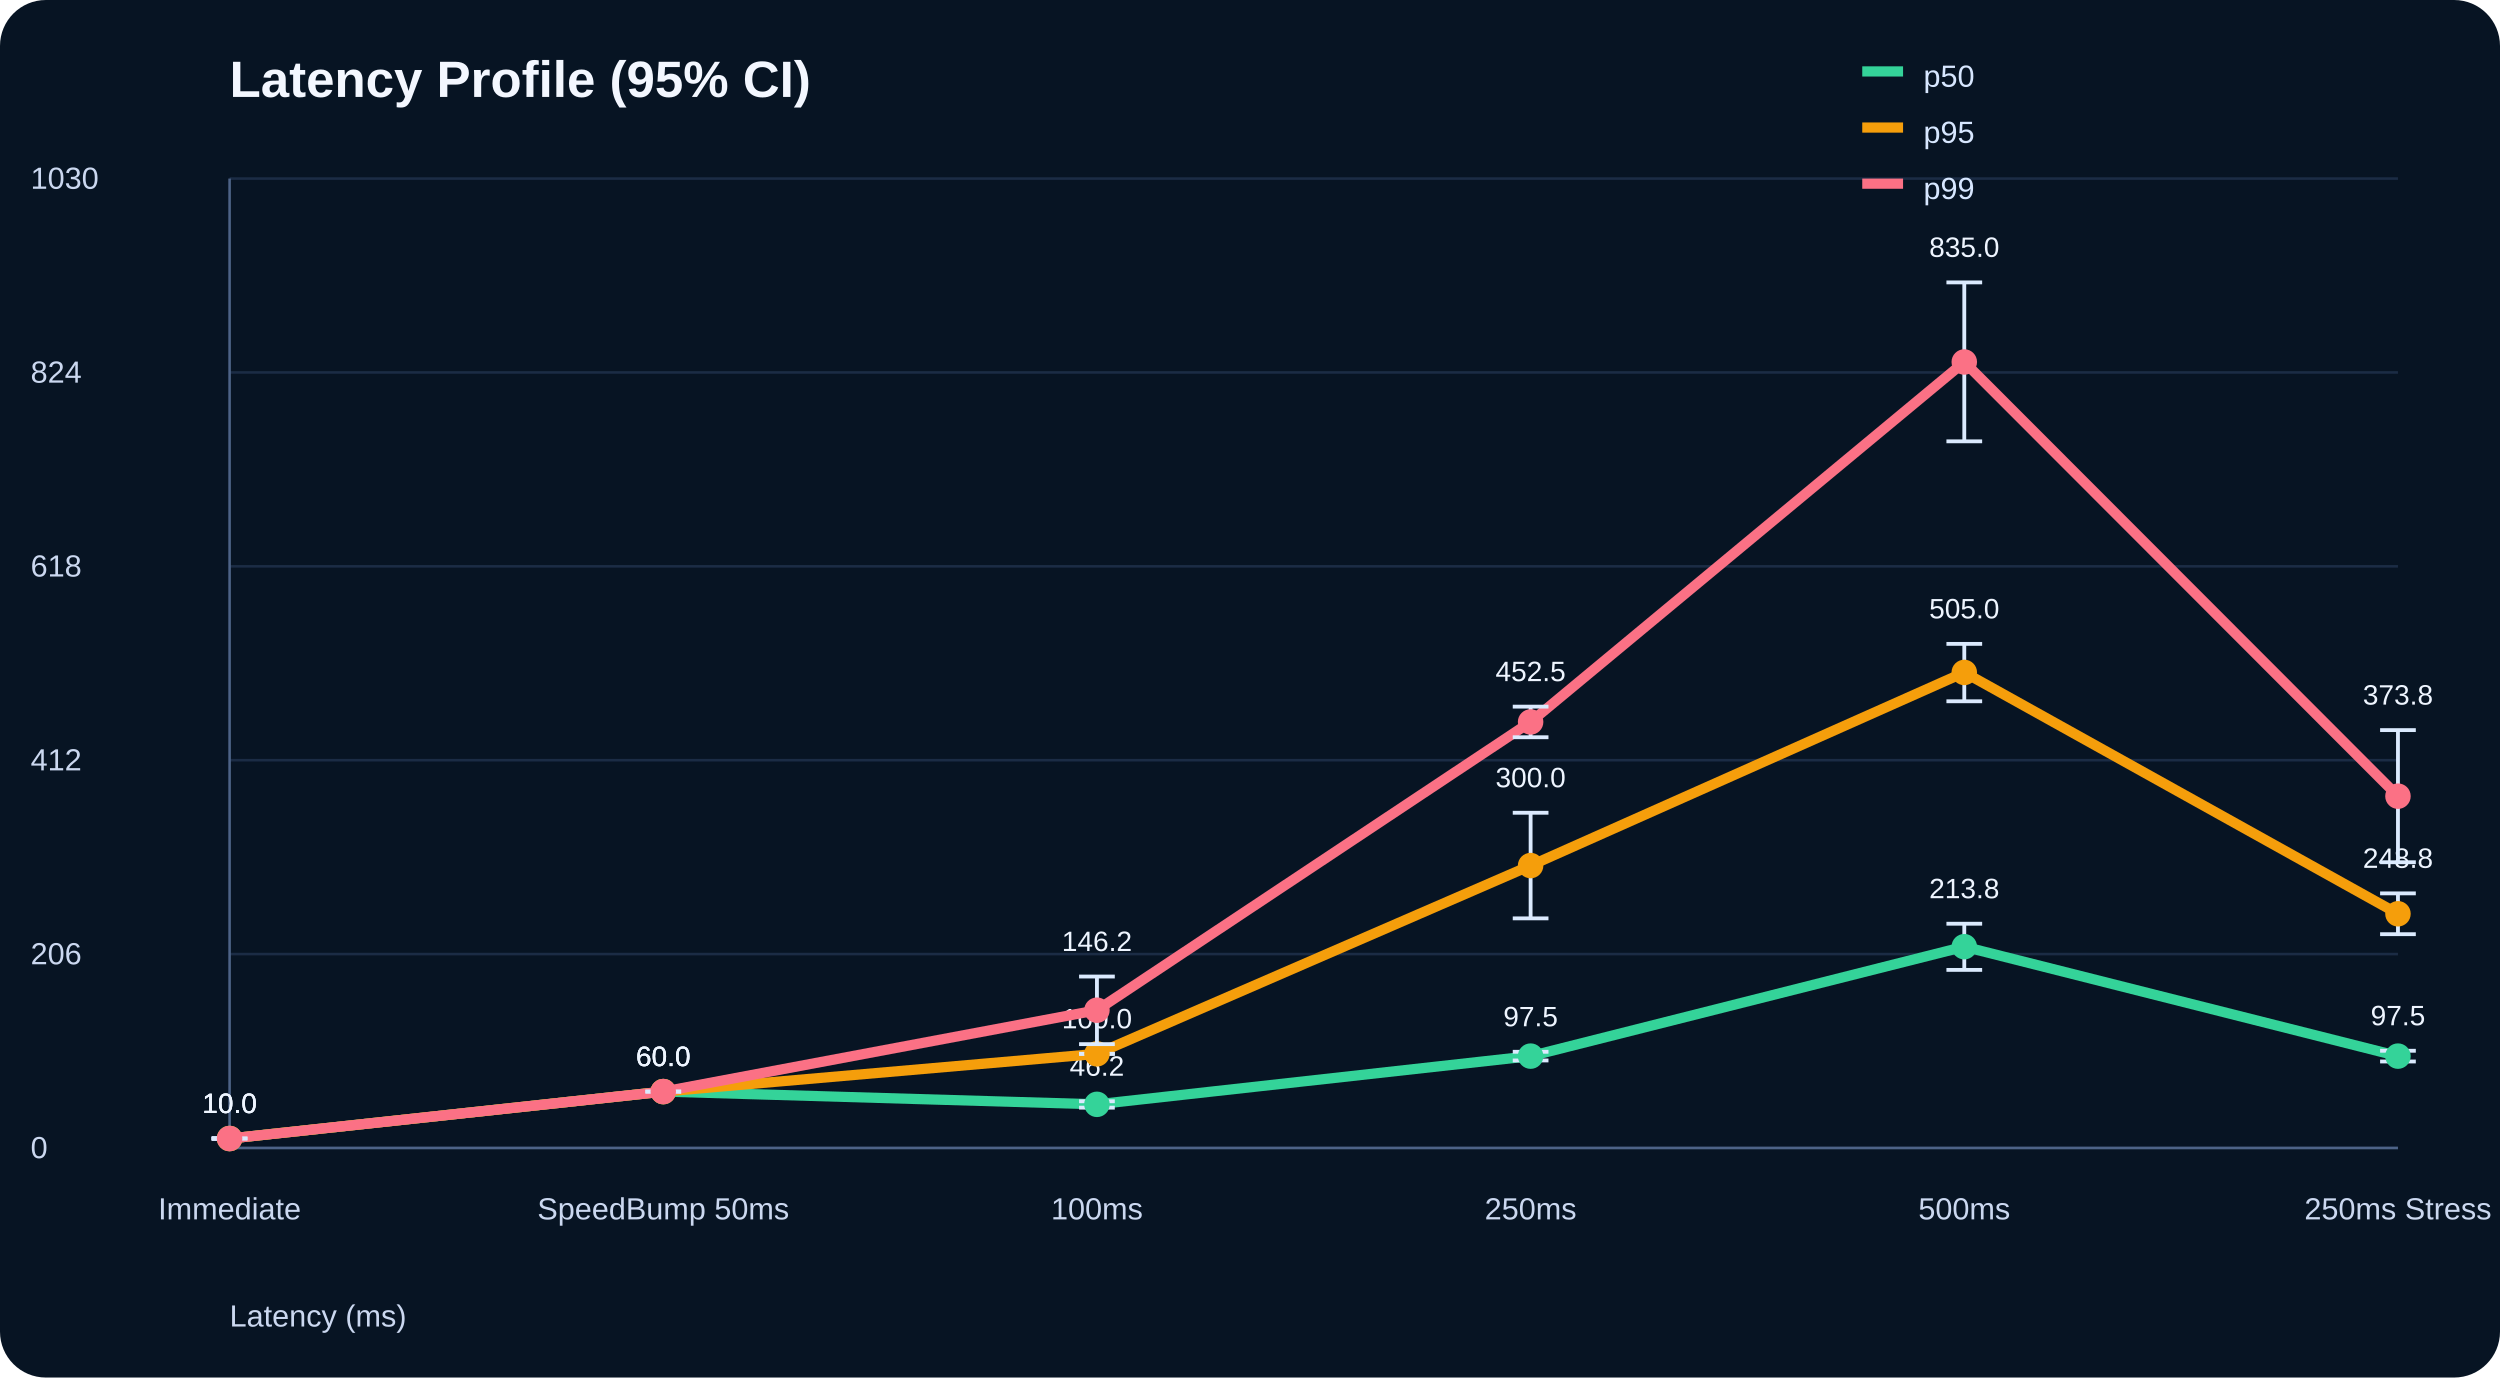
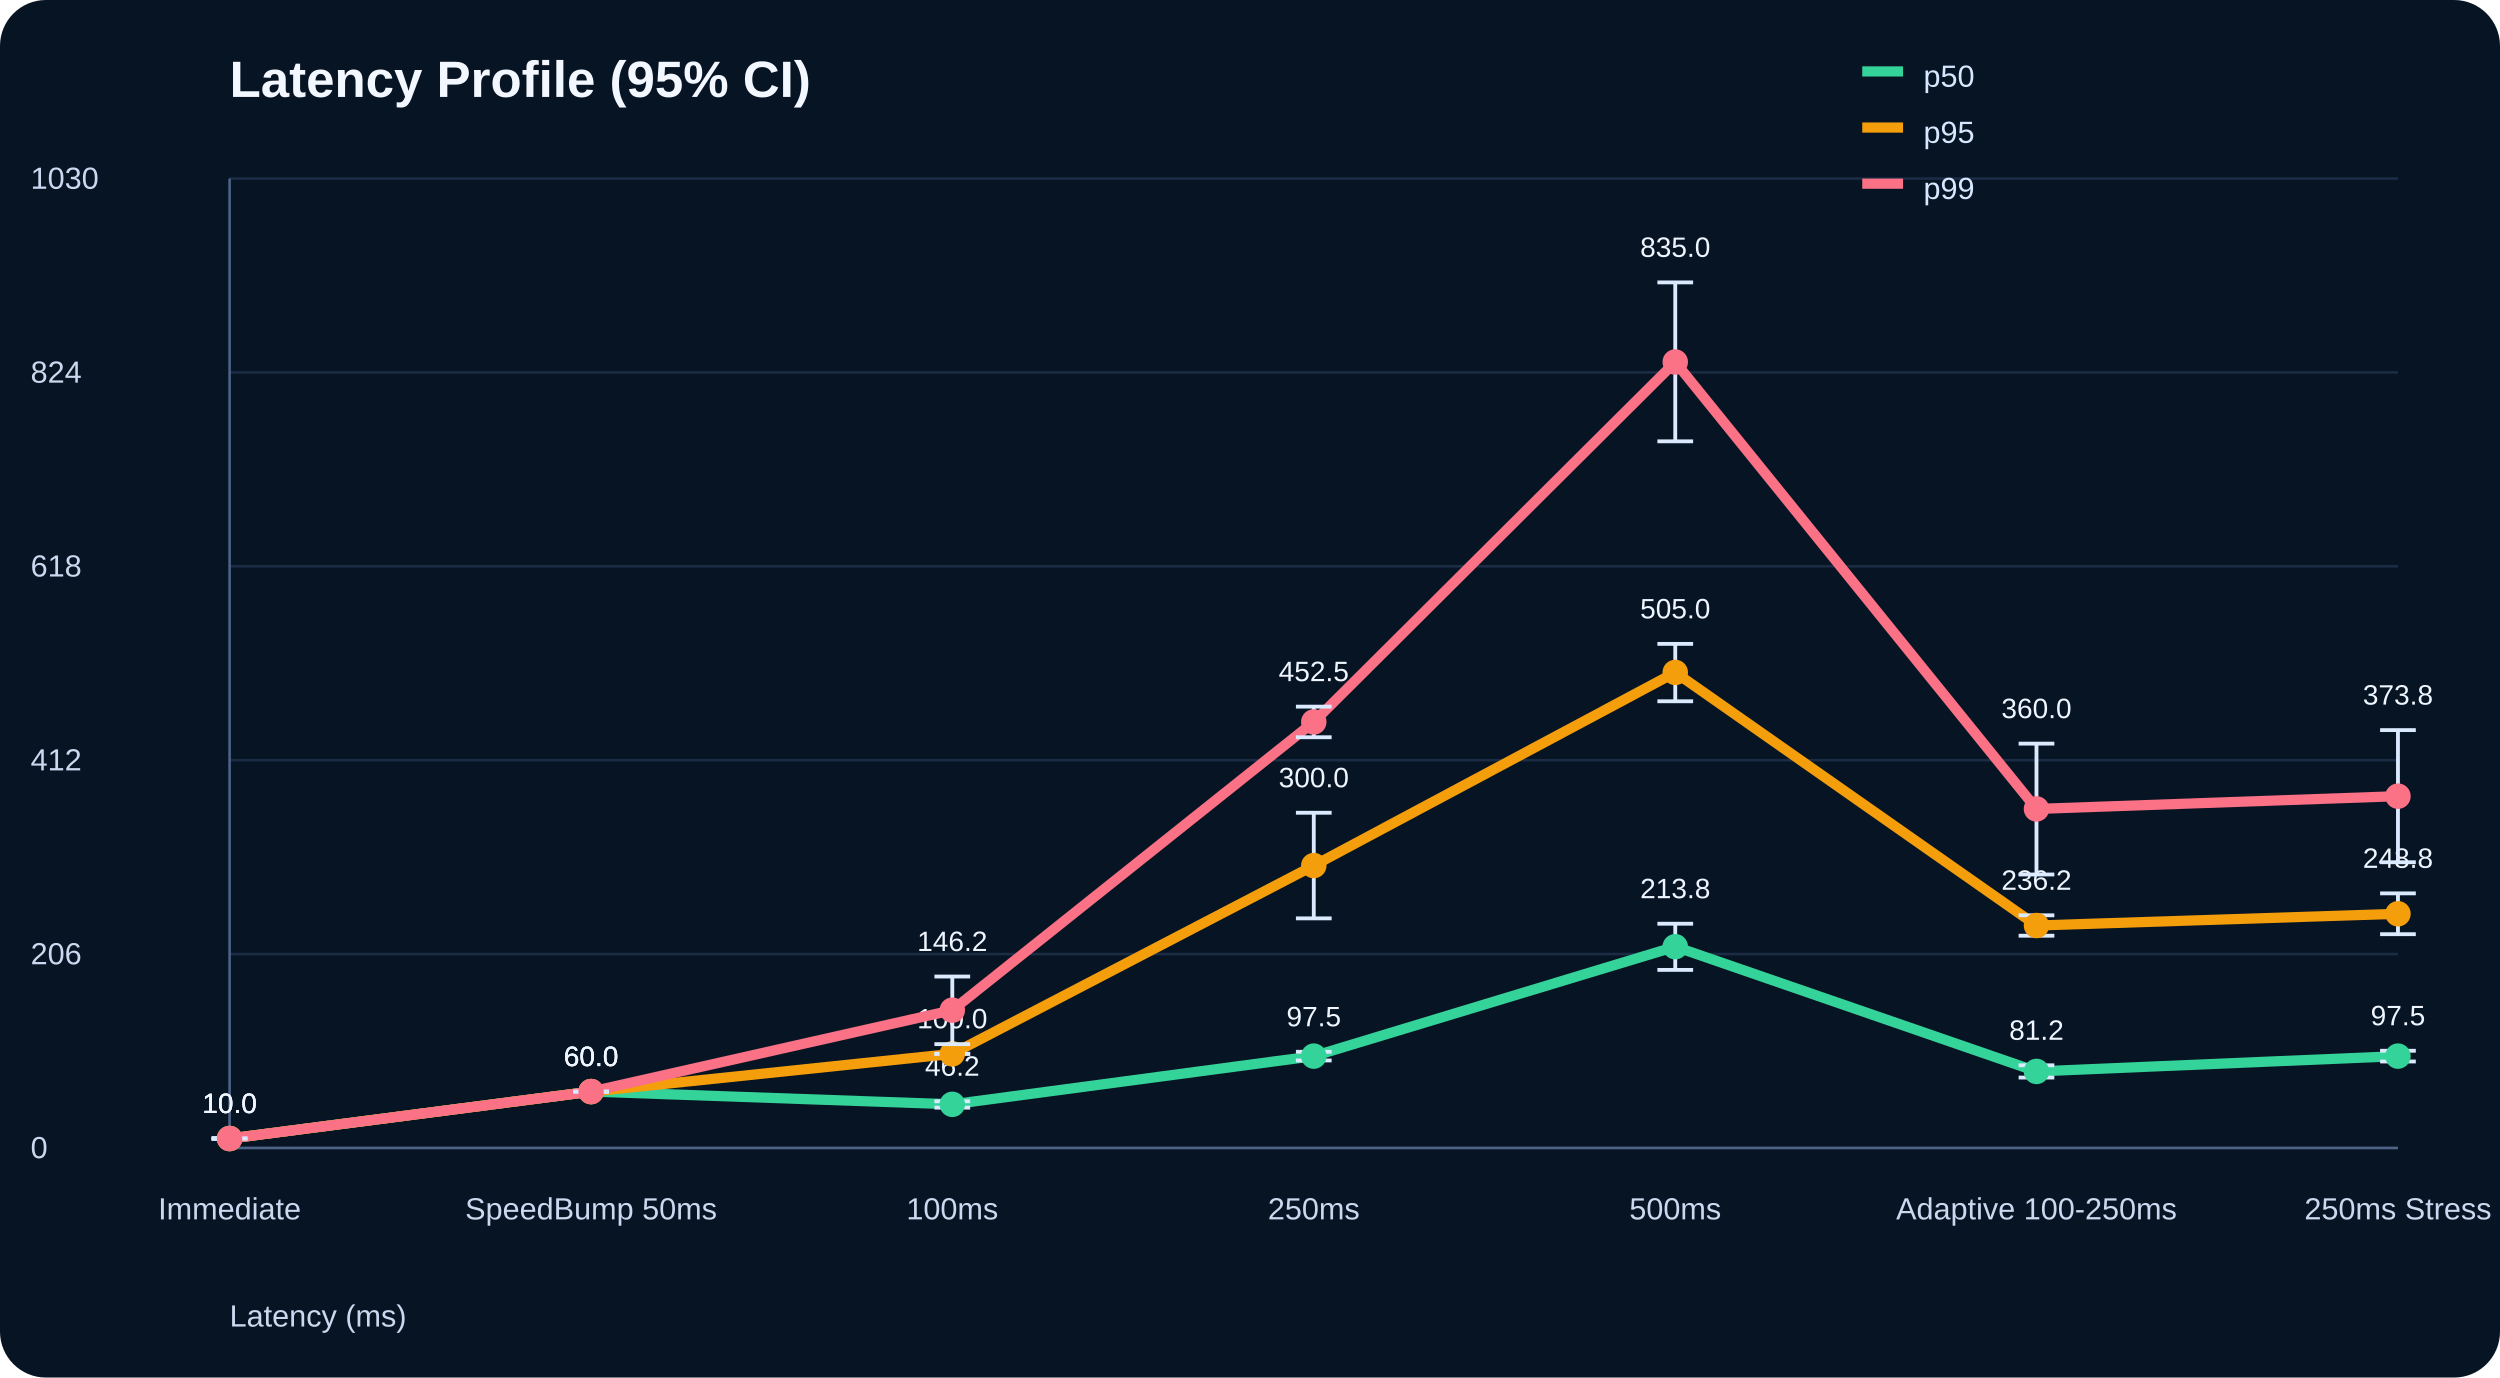
<svg xmlns="http://www.w3.org/2000/svg" width="980" height="540" viewBox="0 0 980 540" role="img">
  <style>.title{font:700 20px Arial; fill:#f3f7ff;}.label{font:12px Arial; fill:#cbd8f0;}.value{font:11px Arial; fill:#eef5ff;}.axis{stroke:#4d6387; stroke-width:1;}.grid{stroke:#20324d; stroke-width:1; opacity:.8;}.legend{font:12px Arial; fill:#d7e7ff;}.bg{fill:#071423;}.err{stroke:#dbeafe; stroke-width:1.5;}</style>
  <rect class="bg" x="0" y="0" width="980" height="540" rx="18" />
  <text class="title" x="90" y="38">Latency Profile (95% CI)</text>
  <text class="label" x="90" y="520">Latency (ms)</text>
  <line class="grid" x1="90" y1="70.0" x2="940" y2="70.0" />
  <text class="label" x="12" y="74.0">1030</text>
  <line class="grid" x1="90" y1="146.0" x2="940" y2="146.0" />
  <text class="label" x="12" y="150.0">824</text>
  <line class="grid" x1="90" y1="222.0" x2="940" y2="222.0" />
  <text class="label" x="12" y="226.0">618</text>
  <line class="grid" x1="90" y1="298.0" x2="940" y2="298.0" />
  <text class="label" x="12" y="302.0">412</text>
  <line class="grid" x1="90" y1="374.0" x2="940" y2="374.0" />
  <text class="label" x="12" y="378.0">206</text>
  <line class="grid" x1="90" y1="450.0" x2="940" y2="450.0" />
  <text class="label" x="12" y="454.0">0</text>
  <line class="axis" x1="90" y1="70" x2="90" y2="450" />
  <line class="axis" x1="90" y1="450" x2="940" y2="450" />
  <text class="label" x="90.0" y="478" text-anchor="middle">Immediate</text>
-   <text class="label" x="260.0" y="478" text-anchor="middle">SpeedBump 50ms</text>
-   <text class="label" x="430.0" y="478" text-anchor="middle">100ms</text>
-   <text class="label" x="600.0" y="478" text-anchor="middle">250ms</text>
-   <text class="label" x="770.0" y="478" text-anchor="middle">500ms</text>
+   <text class="label" x="231.7" y="478" text-anchor="middle">SpeedBump 50ms</text>
+   <text class="label" x="373.3" y="478" text-anchor="middle">100ms</text>
+   <text class="label" x="515.0" y="478" text-anchor="middle">250ms</text>
+   <text class="label" x="656.7" y="478" text-anchor="middle">500ms</text>
+   <text class="label" x="798.3" y="478" text-anchor="middle">Adaptive 100-250ms</text>
  <text class="label" x="940.0" y="478" text-anchor="middle">250ms Stress</text>
-   <polyline fill="none" stroke="#34d399" stroke-width="4" points="90.0,446.3 260.0,427.9 430.0,432.9 600.0,414.0 770.0,371.1 940.0,414.0" />
+   <polyline fill="none" stroke="#34d399" stroke-width="4" points="90.0,446.3 231.7,427.9 373.3,432.9 515.0,414.0 656.7,371.1 798.3,420.0 940.0,414.0" />
  <line class="err" x1="90.0" y1="446.3" x2="90.0" y2="446.3" />
  <line class="err" x1="83.0" y1="446.3" x2="97.0" y2="446.3" />
  <line class="err" x1="83.0" y1="446.3" x2="97.0" y2="446.3" />
  <circle cx="90.0" cy="446.3" r="5" fill="#34d399" />
  <text class="value" x="90.0" y="436.3" text-anchor="middle">10.0</text>
-   <line class="err" x1="260.0" y1="427.9" x2="260.0" y2="427.9" />
-   <line class="err" x1="253.0" y1="427.9" x2="267.0" y2="427.9" />
-   <line class="err" x1="253.0" y1="427.9" x2="267.0" y2="427.9" />
-   <circle cx="260.0" cy="427.9" r="5" fill="#34d399" />
-   <text class="value" x="260.0" y="417.9" text-anchor="middle">60.0</text>
-   <line class="err" x1="430.0" y1="431.7" x2="430.0" y2="434.2" />
-   <line class="err" x1="423.0" y1="431.7" x2="437.0" y2="431.7" />
-   <line class="err" x1="423.0" y1="434.2" x2="437.0" y2="434.2" />
-   <circle cx="430.0" cy="432.9" r="5" fill="#34d399" />
-   <text class="value" x="430.0" y="421.7" text-anchor="middle">46.2</text>
-   <line class="err" x1="600.0" y1="412.3" x2="600.0" y2="415.7" />
-   <line class="err" x1="593.0" y1="412.3" x2="607.0" y2="412.3" />
-   <line class="err" x1="593.0" y1="415.7" x2="607.0" y2="415.7" />
-   <circle cx="600.0" cy="414.0" r="5" fill="#34d399" />
-   <text class="value" x="600.0" y="402.3" text-anchor="middle">97.5</text>
-   <line class="err" x1="770.0" y1="362.1" x2="770.0" y2="380.2" />
-   <line class="err" x1="763.0" y1="362.1" x2="777.0" y2="362.1" />
-   <line class="err" x1="763.0" y1="380.2" x2="777.0" y2="380.2" />
-   <circle cx="770.0" cy="371.1" r="5" fill="#34d399" />
-   <text class="value" x="770.0" y="352.1" text-anchor="middle">213.8</text>
+   <line class="err" x1="231.7" y1="427.9" x2="231.7" y2="427.9" />
+   <line class="err" x1="224.7" y1="427.9" x2="238.7" y2="427.9" />
+   <line class="err" x1="224.7" y1="427.9" x2="238.7" y2="427.9" />
+   <circle cx="231.7" cy="427.9" r="5" fill="#34d399" />
+   <text class="value" x="231.7" y="417.9" text-anchor="middle">60.0</text>
+   <line class="err" x1="373.3" y1="431.7" x2="373.3" y2="434.2" />
+   <line class="err" x1="366.3" y1="431.7" x2="380.3" y2="431.7" />
+   <line class="err" x1="366.3" y1="434.2" x2="380.3" y2="434.2" />
+   <circle cx="373.3" cy="432.9" r="5" fill="#34d399" />
+   <text class="value" x="373.3" y="421.7" text-anchor="middle">46.2</text>
+   <line class="err" x1="515.0" y1="412.3" x2="515.0" y2="415.7" />
+   <line class="err" x1="508.0" y1="412.3" x2="522.0" y2="412.3" />
+   <line class="err" x1="508.0" y1="415.7" x2="522.0" y2="415.7" />
+   <circle cx="515.0" cy="414.0" r="5" fill="#34d399" />
+   <text class="value" x="515.0" y="402.3" text-anchor="middle">97.5</text>
+   <line class="err" x1="656.7" y1="362.1" x2="656.7" y2="380.2" />
+   <line class="err" x1="649.7" y1="362.1" x2="663.7" y2="362.1" />
+   <line class="err" x1="649.7" y1="380.2" x2="663.7" y2="380.2" />
+   <circle cx="656.7" cy="371.1" r="5" fill="#34d399" />
+   <text class="value" x="656.7" y="352.1" text-anchor="middle">213.8</text>
+   <line class="err" x1="798.3" y1="417.6" x2="798.3" y2="422.4" />
+   <line class="err" x1="791.3" y1="417.6" x2="805.3" y2="417.6" />
+   <line class="err" x1="791.3" y1="422.4" x2="805.3" y2="422.4" />
+   <circle cx="798.3" cy="420.0" r="5" fill="#34d399" />
+   <text class="value" x="798.3" y="407.6" text-anchor="middle">81.2</text>
  <line class="err" x1="940.0" y1="411.9" x2="940.0" y2="416.1" />
  <line class="err" x1="933.0" y1="411.9" x2="947.0" y2="411.9" />
  <line class="err" x1="933.0" y1="416.1" x2="947.0" y2="416.1" />
  <circle cx="940.0" cy="414.0" r="5" fill="#34d399" />
  <text class="value" x="940.0" y="401.9" text-anchor="middle">97.5</text>
  <line x1="730" y1="28" x2="746" y2="28" stroke="#34d399" stroke-width="4" />
  <text class="legend" x="754" y="34">p50</text>
-   <polyline fill="none" stroke="#f59e0b" stroke-width="4" points="90.0,446.3 260.0,427.9 430.0,413.1 600.0,339.3 770.0,263.6 940.0,358.2" />
+   <polyline fill="none" stroke="#f59e0b" stroke-width="4" points="90.0,446.3 231.7,427.9 373.3,413.1 515.0,339.3 656.7,263.6 798.3,362.8 940.0,358.2" />
  <line class="err" x1="90.0" y1="446.3" x2="90.0" y2="446.3" />
  <line class="err" x1="83.0" y1="446.3" x2="97.0" y2="446.3" />
  <line class="err" x1="83.0" y1="446.3" x2="97.0" y2="446.3" />
  <circle cx="90.0" cy="446.3" r="5" fill="#f59e0b" />
  <text class="value" x="90.0" y="436.3" text-anchor="middle">10.0</text>
-   <line class="err" x1="260.0" y1="427.9" x2="260.0" y2="427.9" />
-   <line class="err" x1="253.0" y1="427.9" x2="267.0" y2="427.9" />
-   <line class="err" x1="253.0" y1="427.9" x2="267.0" y2="427.9" />
-   <circle cx="260.0" cy="427.9" r="5" fill="#f59e0b" />
-   <text class="value" x="260.0" y="417.9" text-anchor="middle">60.0</text>
-   <line class="err" x1="430.0" y1="413.1" x2="430.0" y2="413.1" />
-   <line class="err" x1="423.0" y1="413.1" x2="437.0" y2="413.1" />
-   <line class="err" x1="423.0" y1="413.1" x2="437.0" y2="413.1" />
-   <circle cx="430.0" cy="413.1" r="5" fill="#f59e0b" />
-   <text class="value" x="430.0" y="403.1" text-anchor="middle">100.0</text>
-   <line class="err" x1="600.0" y1="318.6" x2="600.0" y2="360.0" />
-   <line class="err" x1="593.0" y1="318.6" x2="607.0" y2="318.6" />
-   <line class="err" x1="593.0" y1="360.0" x2="607.0" y2="360.0" />
-   <circle cx="600.0" cy="339.3" r="5" fill="#f59e0b" />
-   <text class="value" x="600.0" y="308.6" text-anchor="middle">300.0</text>
-   <line class="err" x1="770.0" y1="252.4" x2="770.0" y2="274.9" />
-   <line class="err" x1="763.0" y1="252.4" x2="777.0" y2="252.4" />
-   <line class="err" x1="763.0" y1="274.9" x2="777.0" y2="274.9" />
-   <circle cx="770.0" cy="263.6" r="5" fill="#f59e0b" />
-   <text class="value" x="770.0" y="242.4" text-anchor="middle">505.0</text>
+   <line class="err" x1="231.7" y1="427.9" x2="231.7" y2="427.9" />
+   <line class="err" x1="224.7" y1="427.9" x2="238.7" y2="427.9" />
+   <line class="err" x1="224.7" y1="427.9" x2="238.7" y2="427.9" />
+   <circle cx="231.7" cy="427.9" r="5" fill="#f59e0b" />
+   <text class="value" x="231.7" y="417.9" text-anchor="middle">60.0</text>
+   <line class="err" x1="373.3" y1="413.1" x2="373.3" y2="413.1" />
+   <line class="err" x1="366.3" y1="413.1" x2="380.3" y2="413.1" />
+   <line class="err" x1="366.3" y1="413.1" x2="380.3" y2="413.1" />
+   <circle cx="373.3" cy="413.1" r="5" fill="#f59e0b" />
+   <text class="value" x="373.3" y="403.1" text-anchor="middle">100.0</text>
+   <line class="err" x1="515.0" y1="318.6" x2="515.0" y2="360.0" />
+   <line class="err" x1="508.0" y1="318.6" x2="522.0" y2="318.6" />
+   <line class="err" x1="508.0" y1="360.0" x2="522.0" y2="360.0" />
+   <circle cx="515.0" cy="339.3" r="5" fill="#f59e0b" />
+   <text class="value" x="515.0" y="308.6" text-anchor="middle">300.0</text>
+   <line class="err" x1="656.7" y1="252.4" x2="656.7" y2="274.9" />
+   <line class="err" x1="649.7" y1="252.4" x2="663.7" y2="252.4" />
+   <line class="err" x1="649.7" y1="274.9" x2="663.7" y2="274.9" />
+   <circle cx="656.7" cy="263.6" r="5" fill="#f59e0b" />
+   <text class="value" x="656.7" y="242.4" text-anchor="middle">505.0</text>
+   <line class="err" x1="798.3" y1="358.8" x2="798.3" y2="366.8" />
+   <line class="err" x1="791.3" y1="358.8" x2="805.3" y2="358.8" />
+   <line class="err" x1="791.3" y1="366.8" x2="805.3" y2="366.8" />
+   <circle cx="798.3" cy="362.8" r="5" fill="#f59e0b" />
+   <text class="value" x="798.3" y="348.8" text-anchor="middle">236.2</text>
  <line class="err" x1="940.0" y1="350.2" x2="940.0" y2="366.2" />
  <line class="err" x1="933.0" y1="350.2" x2="947.0" y2="350.2" />
  <line class="err" x1="933.0" y1="366.2" x2="947.0" y2="366.2" />
  <circle cx="940.0" cy="358.2" r="5" fill="#f59e0b" />
  <text class="value" x="940.0" y="340.2" text-anchor="middle">248.8</text>
  <line x1="730" y1="50" x2="746" y2="50" stroke="#f59e0b" stroke-width="4" />
  <text class="legend" x="754" y="56">p95</text>
-   <polyline fill="none" stroke="#fb7185" stroke-width="4" points="90.0,446.3 260.0,427.9 430.0,396.0 600.0,283.0 770.0,141.9 940.0,312.1" />
+   <polyline fill="none" stroke="#fb7185" stroke-width="4" points="90.0,446.3 231.7,427.9 373.3,396.0 515.0,283.0 656.7,141.9 798.3,317.1 940.0,312.1" />
  <line class="err" x1="90.0" y1="446.3" x2="90.0" y2="446.3" />
  <line class="err" x1="83.0" y1="446.3" x2="97.0" y2="446.3" />
  <line class="err" x1="83.0" y1="446.3" x2="97.0" y2="446.3" />
  <circle cx="90.0" cy="446.3" r="5" fill="#fb7185" />
  <text class="value" x="90.0" y="436.3" text-anchor="middle">10.0</text>
-   <line class="err" x1="260.0" y1="427.9" x2="260.0" y2="427.9" />
-   <line class="err" x1="253.0" y1="427.9" x2="267.0" y2="427.9" />
-   <line class="err" x1="253.0" y1="427.9" x2="267.0" y2="427.9" />
-   <circle cx="260.0" cy="427.9" r="5" fill="#fb7185" />
-   <text class="value" x="260.0" y="417.9" text-anchor="middle">60.0</text>
-   <line class="err" x1="430.0" y1="382.8" x2="430.0" y2="409.3" />
-   <line class="err" x1="423.0" y1="382.8" x2="437.0" y2="382.8" />
-   <line class="err" x1="423.0" y1="409.3" x2="437.0" y2="409.3" />
-   <circle cx="430.0" cy="396.0" r="5" fill="#fb7185" />
-   <text class="value" x="430.0" y="372.8" text-anchor="middle">146.2</text>
-   <line class="err" x1="600.0" y1="277.0" x2="600.0" y2="289.0" />
-   <line class="err" x1="593.0" y1="277.0" x2="607.0" y2="277.0" />
-   <line class="err" x1="593.0" y1="289.0" x2="607.0" y2="289.0" />
-   <circle cx="600.0" cy="283.0" r="5" fill="#fb7185" />
-   <text class="value" x="600.0" y="267.0" text-anchor="middle">452.5</text>
-   <line class="err" x1="770.0" y1="110.7" x2="770.0" y2="173.0" />
-   <line class="err" x1="763.0" y1="110.7" x2="777.0" y2="110.7" />
-   <line class="err" x1="763.0" y1="173.0" x2="777.0" y2="173.0" />
-   <circle cx="770.0" cy="141.9" r="5" fill="#fb7185" />
-   <text class="value" x="770.0" y="100.7" text-anchor="middle">835.0</text>
+   <line class="err" x1="231.7" y1="427.9" x2="231.7" y2="427.9" />
+   <line class="err" x1="224.7" y1="427.9" x2="238.7" y2="427.9" />
+   <line class="err" x1="224.7" y1="427.9" x2="238.7" y2="427.9" />
+   <circle cx="231.7" cy="427.9" r="5" fill="#fb7185" />
+   <text class="value" x="231.7" y="417.9" text-anchor="middle">60.0</text>
+   <line class="err" x1="373.3" y1="382.8" x2="373.3" y2="409.3" />
+   <line class="err" x1="366.3" y1="382.8" x2="380.3" y2="382.8" />
+   <line class="err" x1="366.3" y1="409.3" x2="380.3" y2="409.3" />
+   <circle cx="373.3" cy="396.0" r="5" fill="#fb7185" />
+   <text class="value" x="373.3" y="372.8" text-anchor="middle">146.2</text>
+   <line class="err" x1="515.0" y1="277.0" x2="515.0" y2="289.0" />
+   <line class="err" x1="508.0" y1="277.0" x2="522.0" y2="277.0" />
+   <line class="err" x1="508.0" y1="289.0" x2="522.0" y2="289.0" />
+   <circle cx="515.0" cy="283.0" r="5" fill="#fb7185" />
+   <text class="value" x="515.0" y="267.0" text-anchor="middle">452.5</text>
+   <line class="err" x1="656.7" y1="110.7" x2="656.7" y2="173.0" />
+   <line class="err" x1="649.7" y1="110.7" x2="663.7" y2="110.7" />
+   <line class="err" x1="649.7" y1="173.0" x2="663.7" y2="173.0" />
+   <circle cx="656.7" cy="141.9" r="5" fill="#fb7185" />
+   <text class="value" x="656.7" y="100.7" text-anchor="middle">835.0</text>
+   <line class="err" x1="798.3" y1="291.5" x2="798.3" y2="342.8" />
+   <line class="err" x1="791.3" y1="291.5" x2="805.3" y2="291.5" />
+   <line class="err" x1="791.3" y1="342.8" x2="805.3" y2="342.8" />
+   <circle cx="798.3" cy="317.1" r="5" fill="#fb7185" />
+   <text class="value" x="798.3" y="281.5" text-anchor="middle">360.0</text>
  <line class="err" x1="940.0" y1="286.2" x2="940.0" y2="338.0" />
  <line class="err" x1="933.0" y1="286.2" x2="947.0" y2="286.2" />
  <line class="err" x1="933.0" y1="338.0" x2="947.0" y2="338.0" />
  <circle cx="940.0" cy="312.1" r="5" fill="#fb7185" />
  <text class="value" x="940.0" y="276.2" text-anchor="middle">373.8</text>
  <line x1="730" y1="72" x2="746" y2="72" stroke="#fb7185" stroke-width="4" />
  <text class="legend" x="754" y="78">p99</text>
</svg>
